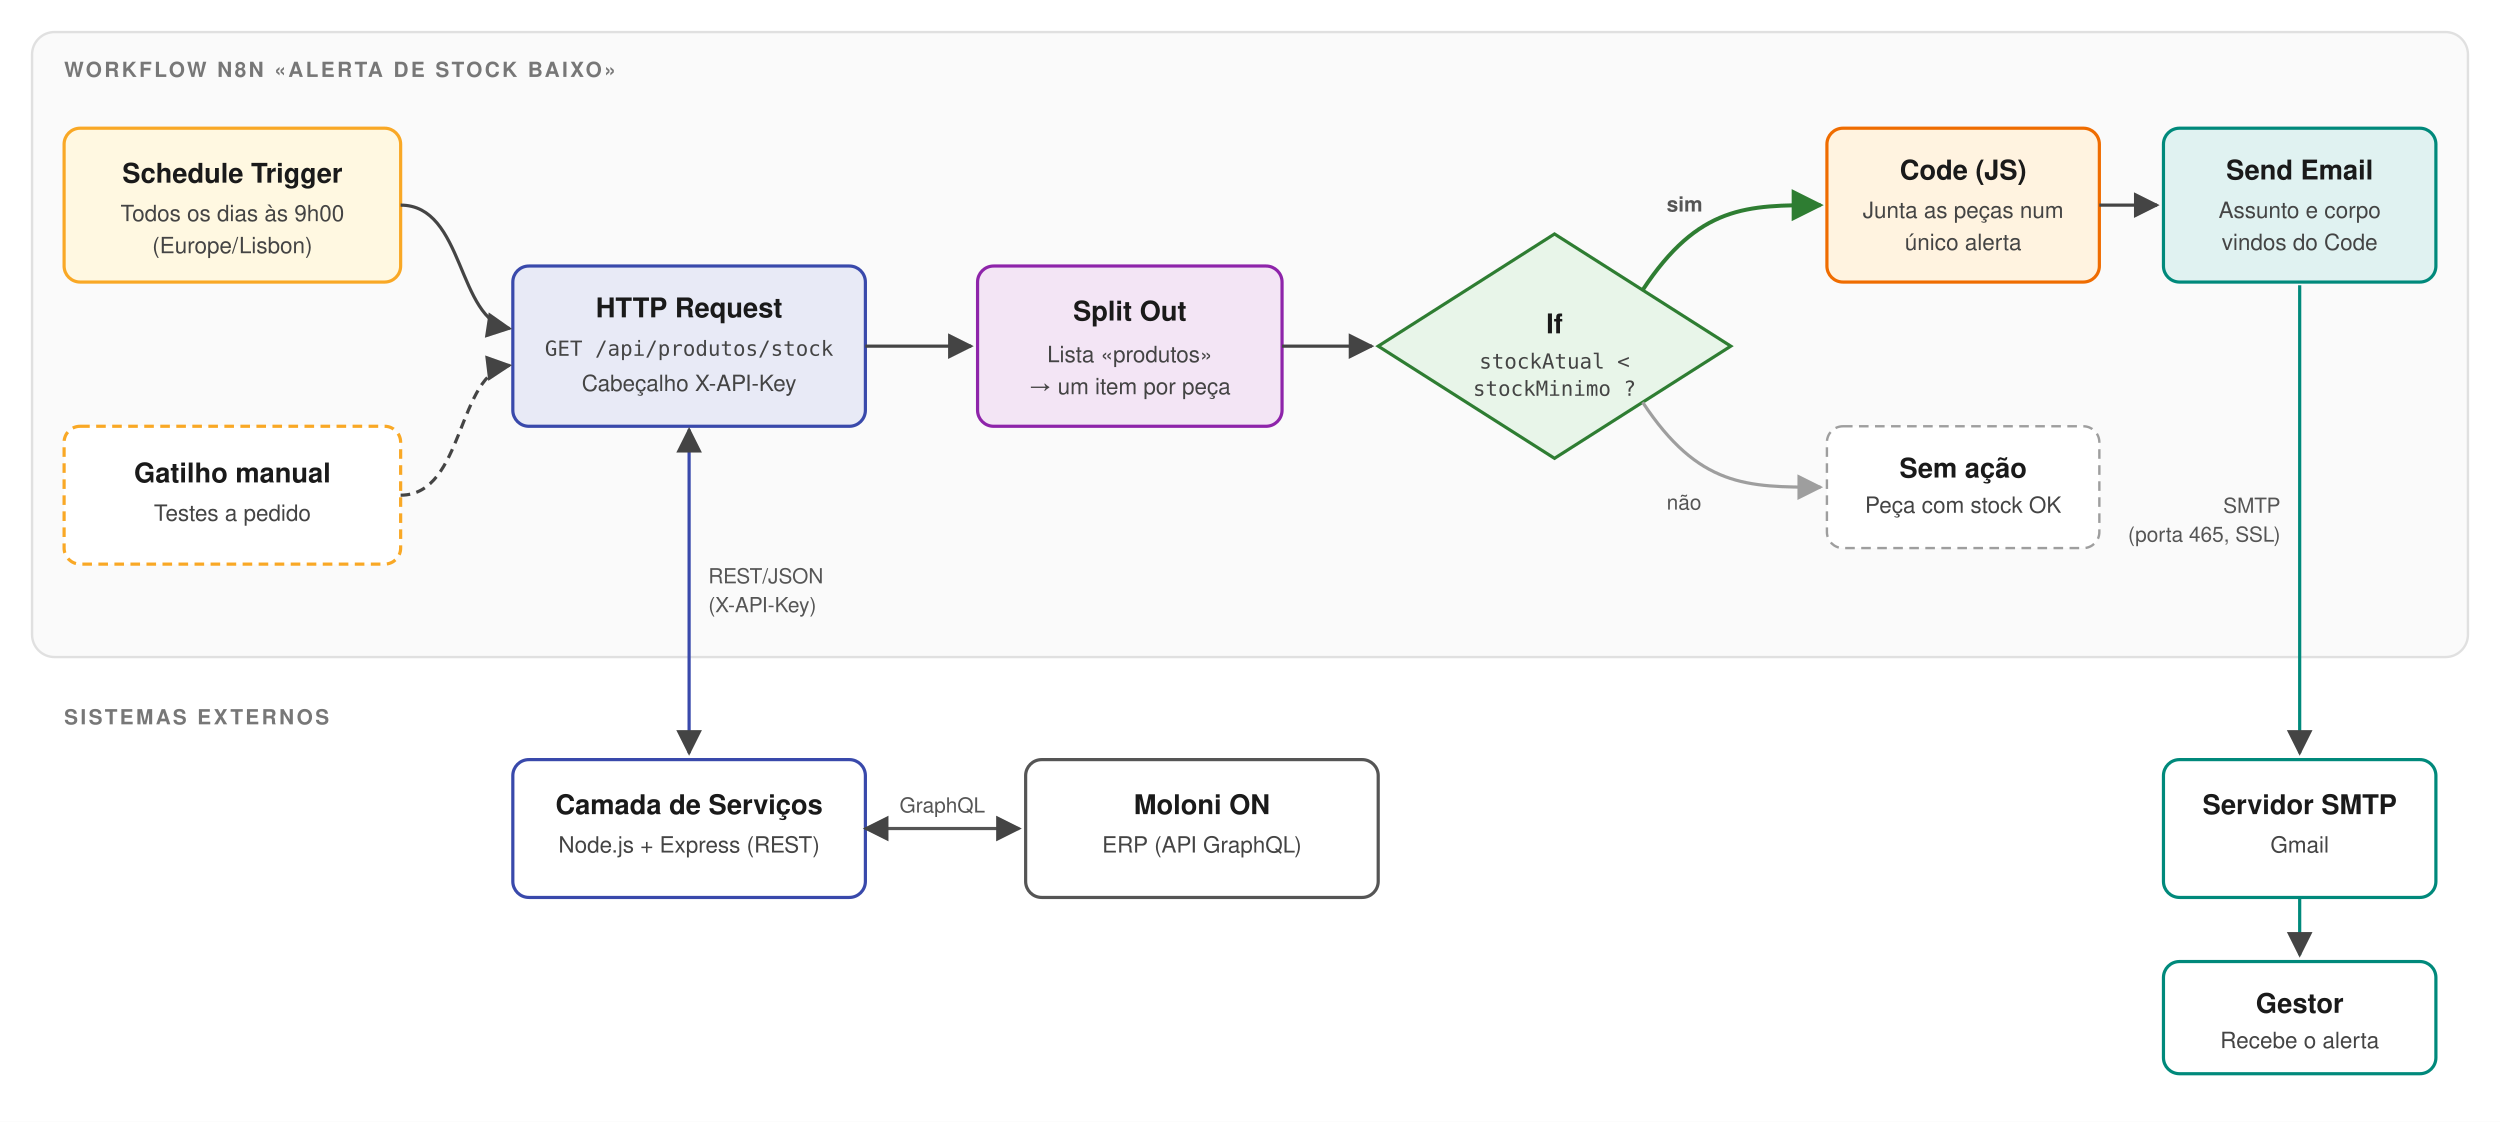
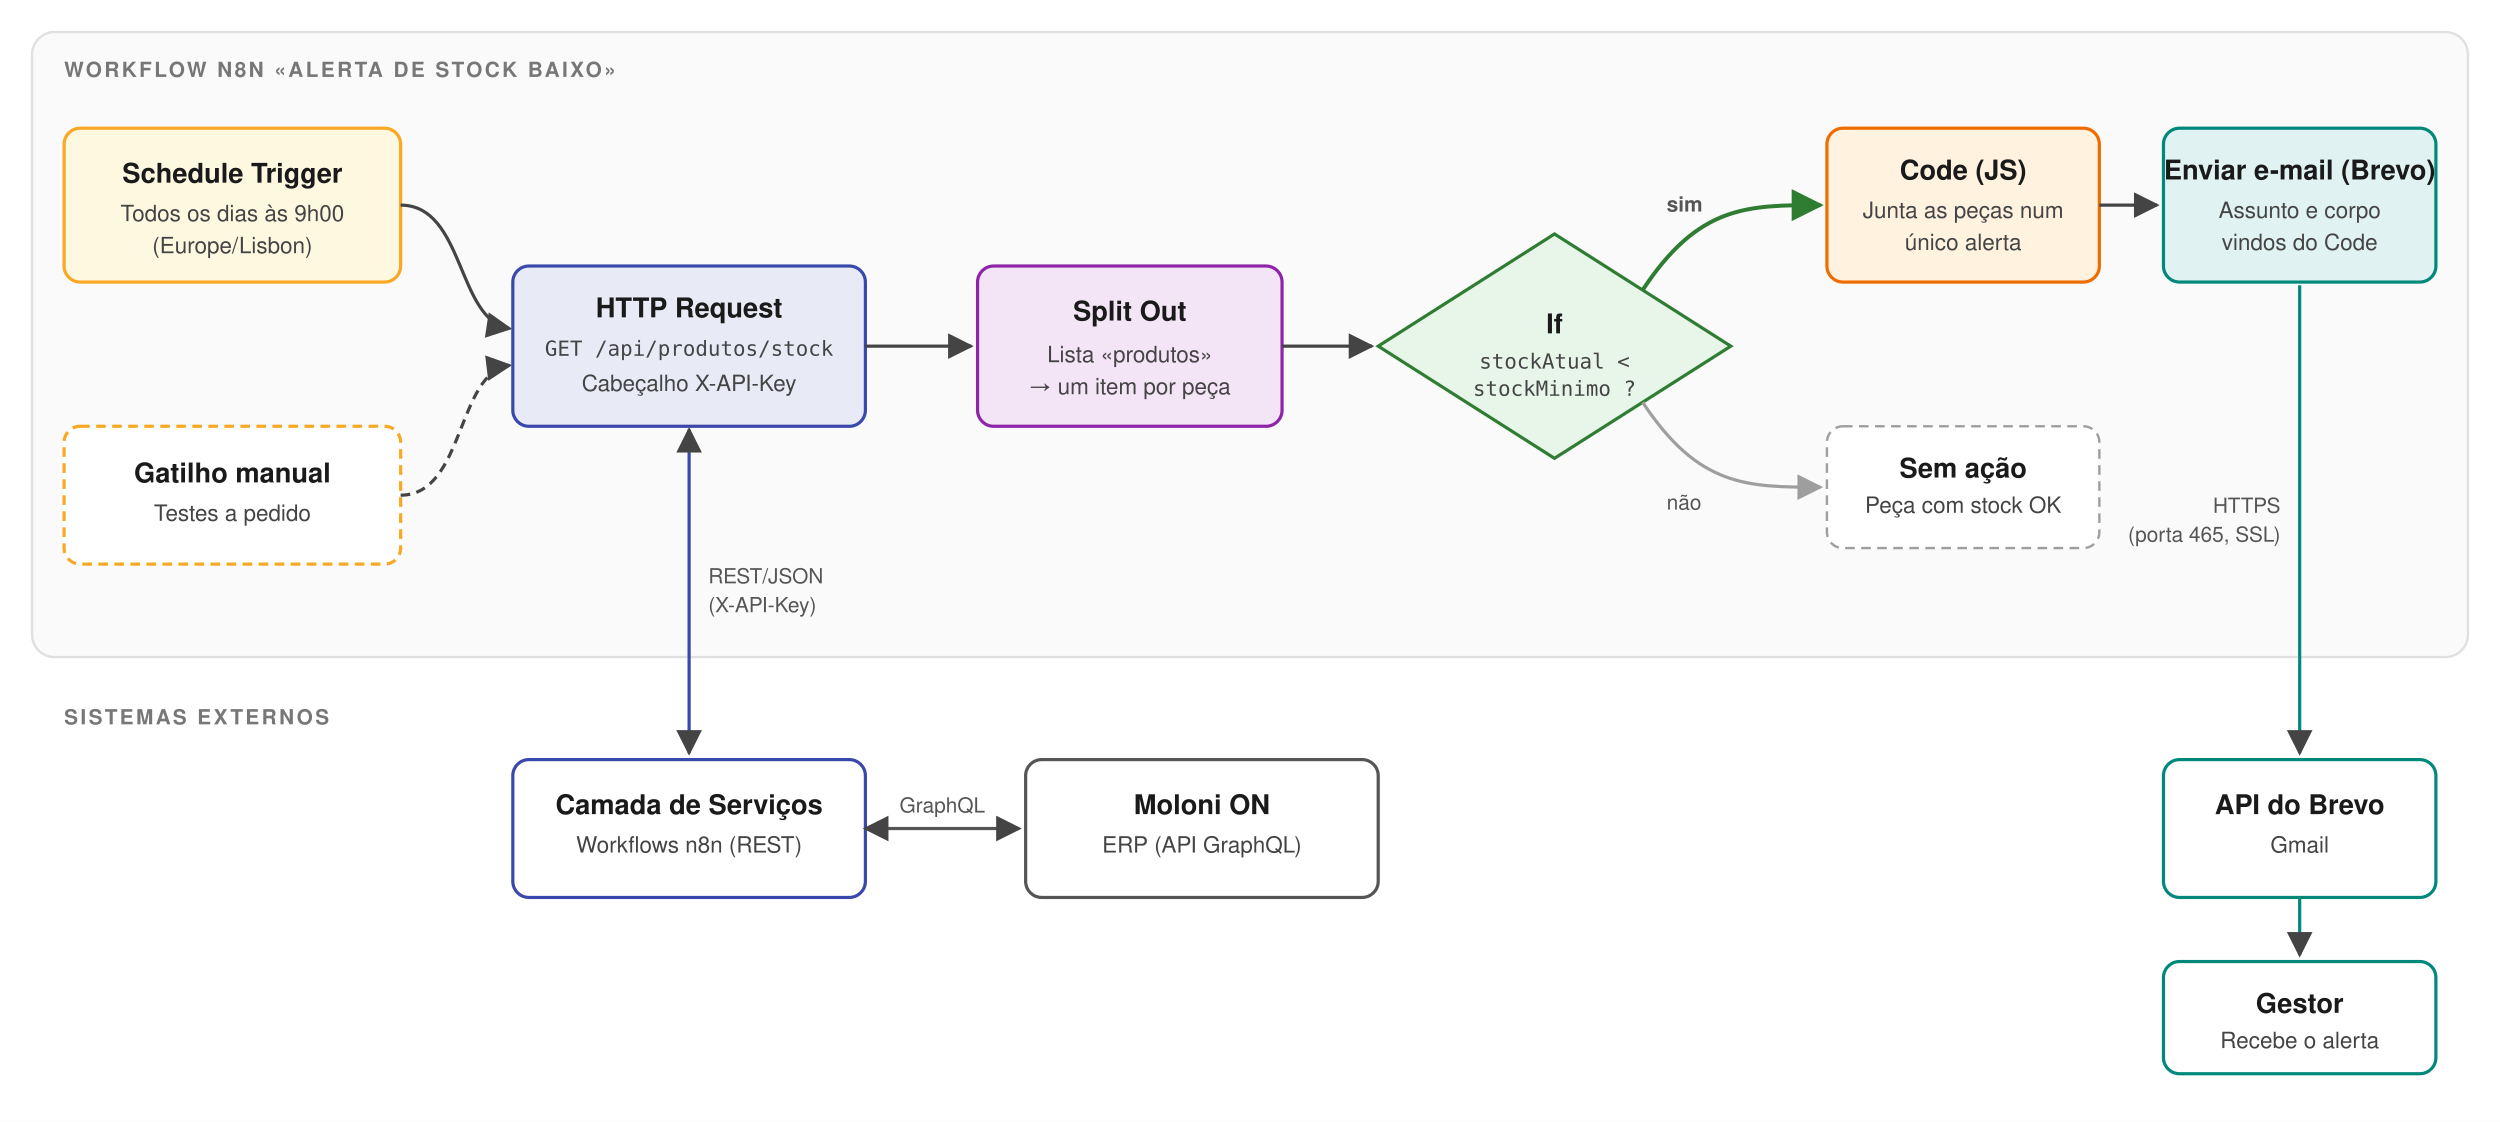
<svg xmlns="http://www.w3.org/2000/svg" width="1560" height="700" viewBox="0 0 1560 700" font-family="Helvetica, Arial, sans-serif">
  <defs>
    <marker id="a" viewBox="0 0 10 10" refX="9" refY="5" markerWidth="8" markerHeight="8" orient="auto-start-reverse">
      <path d="M0,0 L10,5 L0,10 z" fill="#444" />
    </marker>
    <marker id="g" viewBox="0 0 10 10" refX="9" refY="5" markerWidth="8" markerHeight="8" orient="auto-start-reverse">
      <path d="M0,0 L10,5 L0,10 z" fill="#2e7d32" />
    </marker>
    <marker id="r" viewBox="0 0 10 10" refX="9" refY="5" markerWidth="8" markerHeight="8" orient="auto-start-reverse">
      <path d="M0,0 L10,5 L0,10 z" fill="#9e9e9e" />
    </marker>
    <style>
      .t{font-size:17px;font-weight:bold;fill:#1a1a1a}
      .s{font-size:14px;fill:#444}
      .m{font-size:13px;fill:#444;font-family:Menlo,Consolas,monospace}
      .l{font-size:13px;fill:#555}
      .h{font-size:13px;font-weight:bold;fill:#777;letter-spacing:1.5px}
    </style>
  </defs>
  <rect width="1560" height="700" fill="#ffffff" />
  <rect x="20" y="20" width="1520" height="390" rx="14" fill="#fafafa" stroke="#e0e0e0" stroke-width="1.5" />
  <text x="40" y="48" class="h">WORKFLOW N8N «ALERTA DE STOCK BAIXO»</text>
  <rect x="40" y="80" width="210" height="96" rx="10" fill="#fff8e1" stroke="#f9a825" stroke-width="2" />
  <text x="145" y="114" text-anchor="middle" class="t">Schedule Trigger</text>
  <text x="145" y="138" text-anchor="middle" class="s">Todos os dias às 9h00</text>
  <text x="145" y="158" text-anchor="middle" class="s">(Europe/Lisbon)</text>
  <rect x="40" y="266" width="210" height="86" rx="10" fill="#ffffff" stroke="#f9a825" stroke-width="2" stroke-dasharray="6 4" />
  <text x="145" y="301" text-anchor="middle" class="t">Gatilho manual</text>
  <text x="145" y="325" text-anchor="middle" class="s">Testes a pedido</text>
  <rect x="320" y="166" width="220" height="100" rx="10" fill="#e8eaf6" stroke="#3949ab" stroke-width="2" />
  <text x="430" y="198" text-anchor="middle" class="t">HTTP Request</text>
  <text x="430" y="222" text-anchor="middle" class="m">GET /api/produtos/stock</text>
  <text x="430" y="244" text-anchor="middle" class="s">Cabeçalho X-API-Key</text>
  <rect x="610" y="166" width="190" height="100" rx="10" fill="#f3e5f5" stroke="#8e24aa" stroke-width="2" />
  <text x="705" y="200" text-anchor="middle" class="t">Split Out</text>
  <text x="705" y="226" text-anchor="middle" class="s">Lista «produtos»</text>
  <text x="705" y="246" text-anchor="middle" class="s">→ um item por peça</text>
  <polygon points="970,146 1080,216 970,286 860,216" fill="#e8f5e9" stroke="#2e7d32" stroke-width="2" />
  <text x="970" y="208" text-anchor="middle" class="t">If</text>
  <text x="970" y="230" text-anchor="middle" class="m">stockAtual &lt;</text>
  <text x="970" y="247" text-anchor="middle" class="m">stockMinimo ?</text>
  <rect x="1140" y="80" width="170" height="96" rx="10" fill="#fff3e0" stroke="#ef6c00" stroke-width="2" />
  <text x="1225" y="112" text-anchor="middle" class="t">Code (JS)</text>
  <text x="1225" y="136" text-anchor="middle" class="s">Junta as peças num</text>
  <text x="1225" y="156" text-anchor="middle" class="s">único alerta</text>
  <rect x="1350" y="80" width="170" height="96" rx="10" fill="#e0f2f1" stroke="#00897b" stroke-width="2" />
-   <text x="1435" y="112" text-anchor="middle" class="t">Send Email</text>
+   <text x="1435" y="112" text-anchor="middle" class="t">Enviar e-mail (Brevo)</text>
  <text x="1435" y="136" text-anchor="middle" class="s">Assunto e corpo</text>
  <text x="1435" y="156" text-anchor="middle" class="s">vindos do Code</text>
  <rect x="1140" y="266" width="170" height="76" rx="10" fill="#ffffff" stroke="#9e9e9e" stroke-width="1.5" stroke-dasharray="6 4" />
  <text x="1225" y="298" text-anchor="middle" class="t" fill="#757575">Sem ação</text>
  <text x="1225" y="320" text-anchor="middle" class="s">Peça com stock OK</text>
  <path d="M250,128 C290,128 285,200 318,205" fill="none" stroke="#444" stroke-width="2" marker-end="url(#a)" />
  <path d="M250,309 C290,309 285,232 318,228" fill="none" stroke="#444" stroke-width="2" stroke-dasharray="6 4" marker-end="url(#a)" />
  <line x1="540" y1="216" x2="606" y2="216" stroke="#444" stroke-width="2" marker-end="url(#a)" />
  <line x1="800" y1="216" x2="856" y2="216" stroke="#444" stroke-width="2" marker-end="url(#a)" />
  <path d="M1025,181 C1060,128 1090,128 1136,128" fill="none" stroke="#2e7d32" stroke-width="2.5" marker-end="url(#g)" />
  <text x="1040" y="132" class="l" fill="#2e7d32" font-weight="bold">sim</text>
  <path d="M1025,251 C1060,304 1090,304 1136,304" fill="none" stroke="#9e9e9e" stroke-width="2" marker-end="url(#r)" />
  <text x="1040" y="318" class="l">não</text>
  <line x1="1310" y1="128" x2="1346" y2="128" stroke="#444" stroke-width="2" marker-end="url(#a)" />
  <text x="40" y="452" class="h">SISTEMAS EXTERNOS</text>
  <rect x="320" y="474" width="220" height="86" rx="10" fill="#ffffff" stroke="#3949ab" stroke-width="2" />
  <text x="430" y="508" text-anchor="middle" class="t">Camada de Serviços</text>
-   <text x="430" y="532" text-anchor="middle" class="s">Node.js + Express (REST)</text>
+   <text x="430" y="532" text-anchor="middle" class="s">Workflows n8n (REST)</text>
  <rect x="640" y="474" width="220" height="86" rx="10" fill="#ffffff" stroke="#555" stroke-width="2" />
  <text x="750" y="508" text-anchor="middle" class="t">Moloni ON</text>
  <text x="750" y="532" text-anchor="middle" class="s">ERP (API GraphQL)</text>
  <rect x="1350" y="474" width="170" height="86" rx="10" fill="#ffffff" stroke="#00897b" stroke-width="2" />
-   <text x="1435" y="508" text-anchor="middle" class="t">Servidor SMTP</text>
+   <text x="1435" y="508" text-anchor="middle" class="t">API do Brevo</text>
  <text x="1435" y="532" text-anchor="middle" class="s">Gmail</text>
  <rect x="1350" y="600" width="170" height="70" rx="10" fill="#ffffff" stroke="#00897b" stroke-width="2" />
  <text x="1435" y="632" text-anchor="middle" class="t">Gestor</text>
  <text x="1435" y="654" text-anchor="middle" class="s">Recebe o alerta</text>
  <line x1="430" y1="268" x2="430" y2="470" stroke="#3949ab" stroke-width="2" marker-start="url(#a)" marker-end="url(#a)" />
  <text x="442" y="364" class="l">REST/JSON</text>
  <text x="442" y="382" class="l">(X-API-Key)</text>
  <line x1="540" y1="517" x2="636" y2="517" stroke="#555" stroke-width="2" marker-start="url(#a)" marker-end="url(#a)" />
  <text x="588" y="507" text-anchor="middle" class="l">GraphQL</text>
  <line x1="1435" y1="178" x2="1435" y2="470" stroke="#00897b" stroke-width="2" marker-end="url(#a)" />
-   <text x="1423" y="320" text-anchor="end" class="l">SMTP</text>
+   <text x="1423" y="320" text-anchor="end" class="l">HTTPS</text>
  <text x="1423" y="338" text-anchor="end" class="l">(porta 465, SSL)</text>
  <line x1="1435" y1="560" x2="1435" y2="596" stroke="#00897b" stroke-width="2" marker-end="url(#a)" />
</svg>
